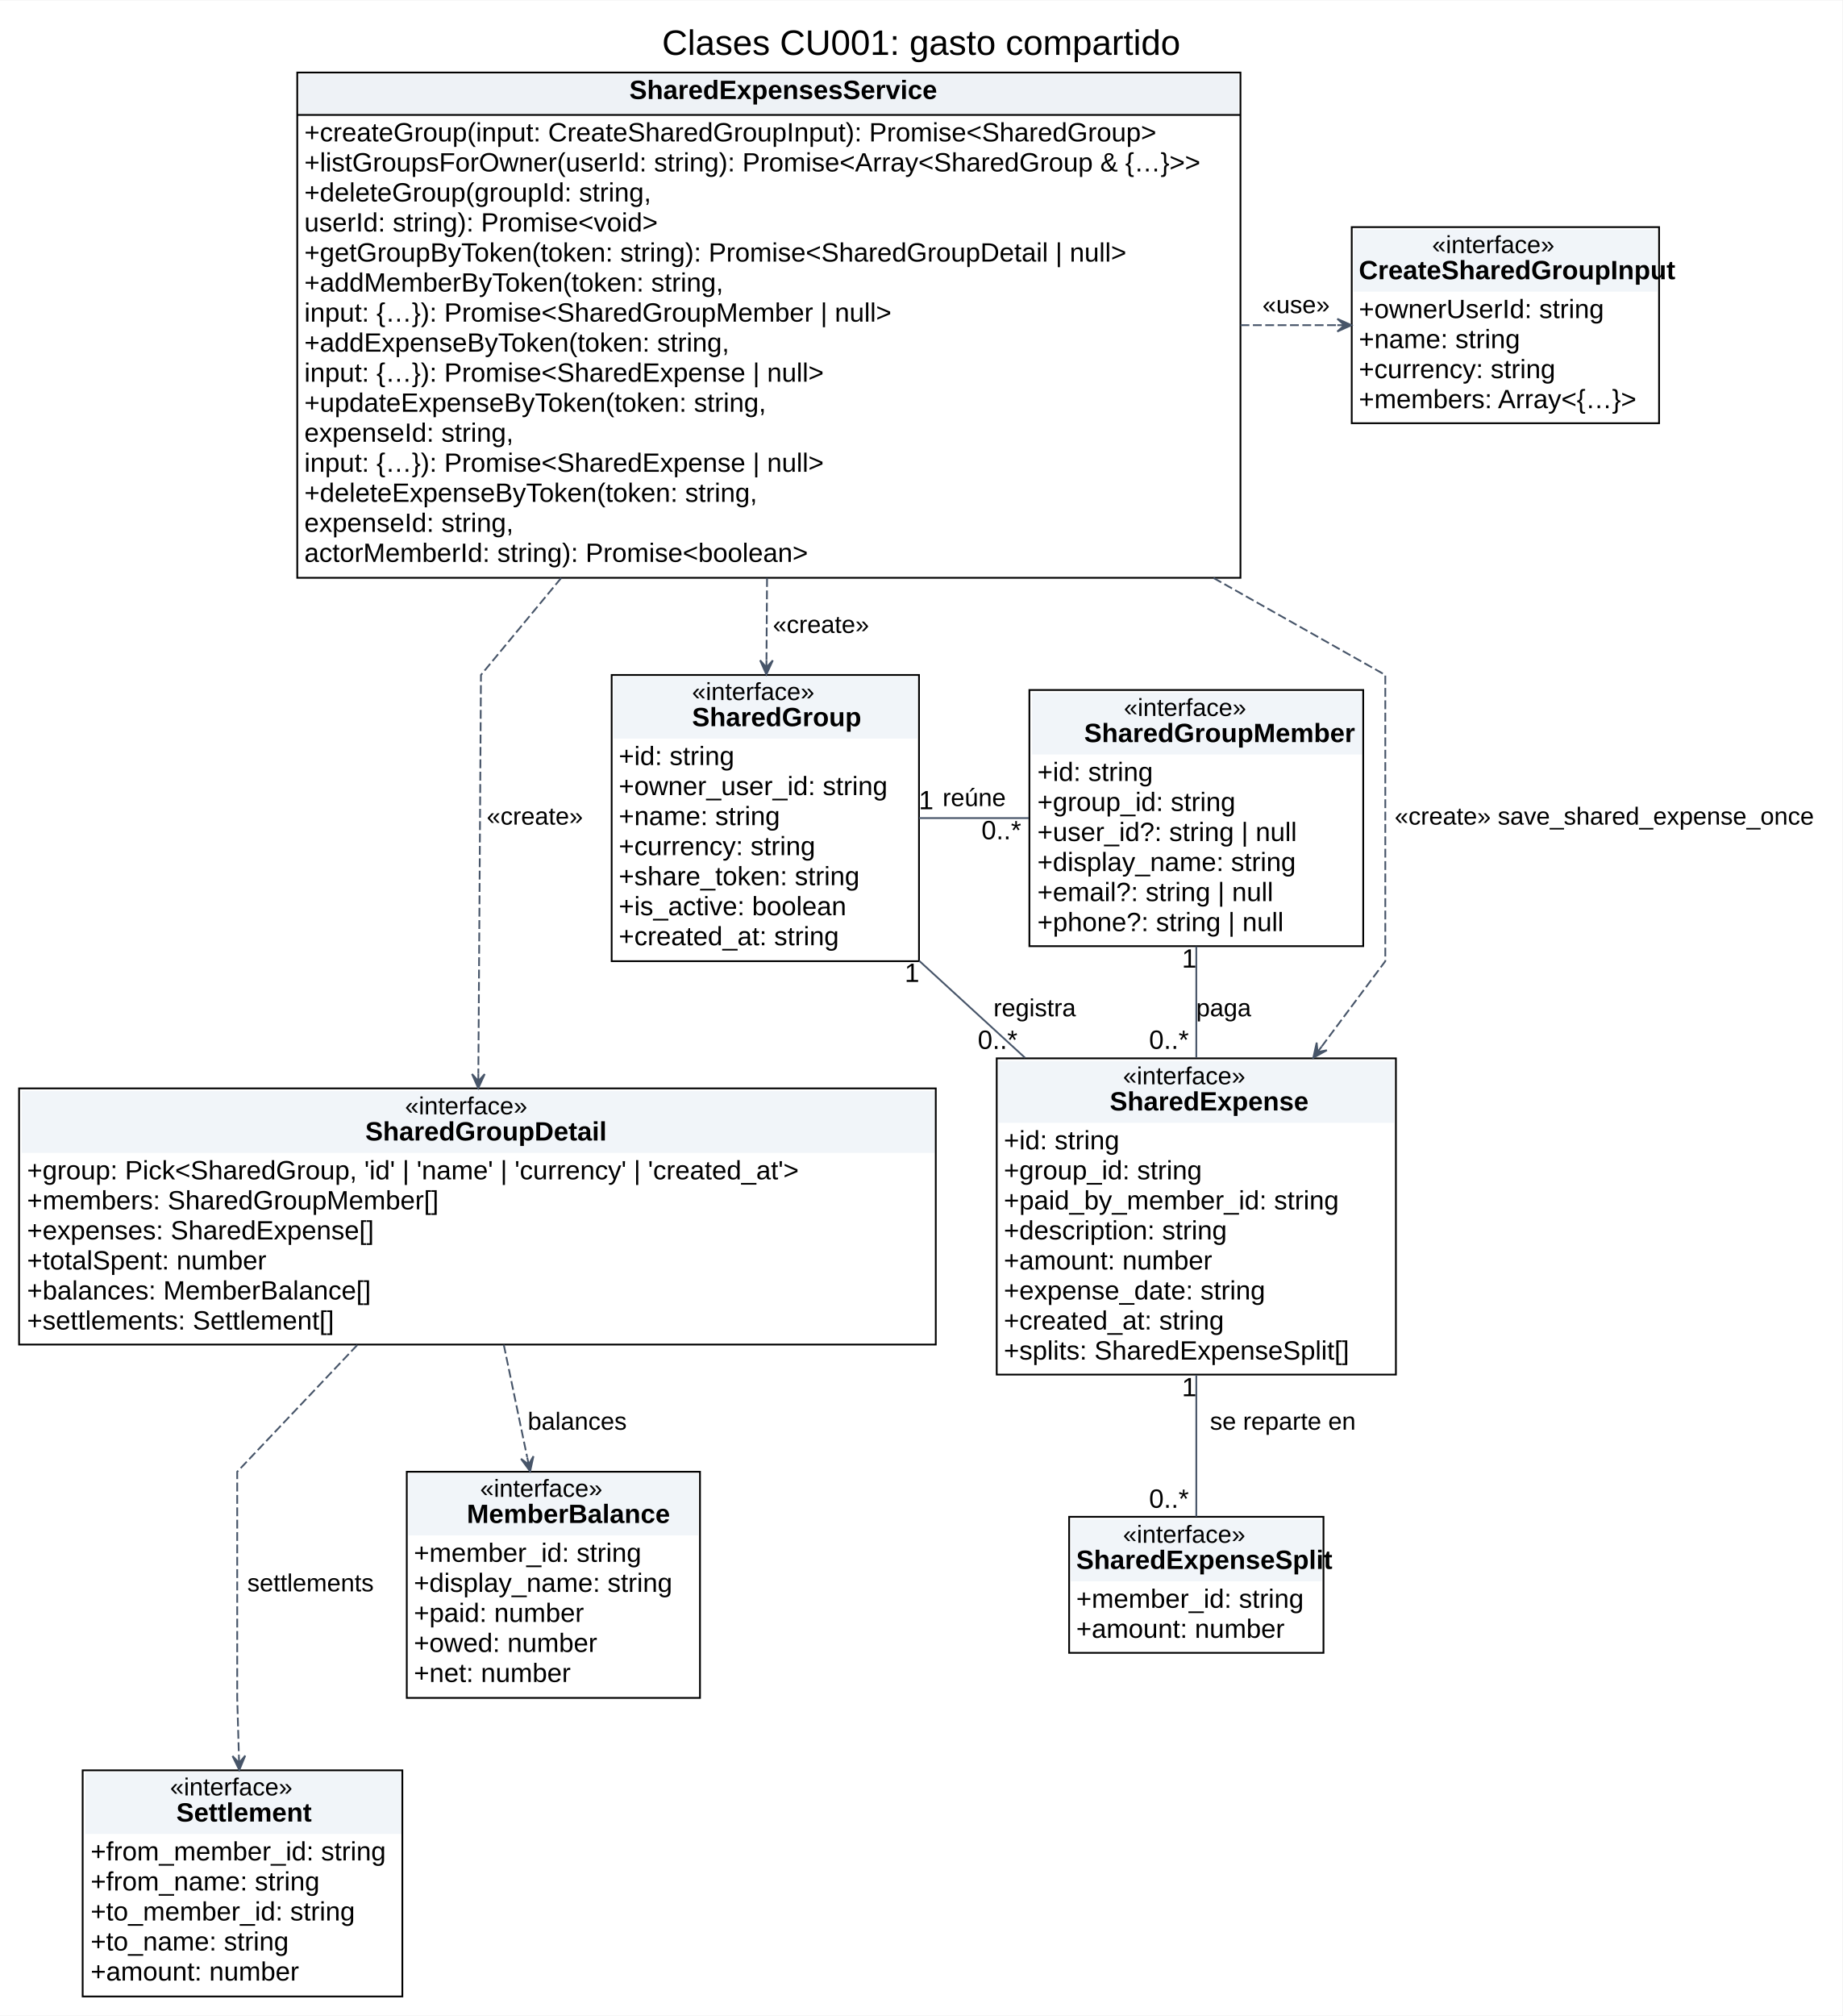
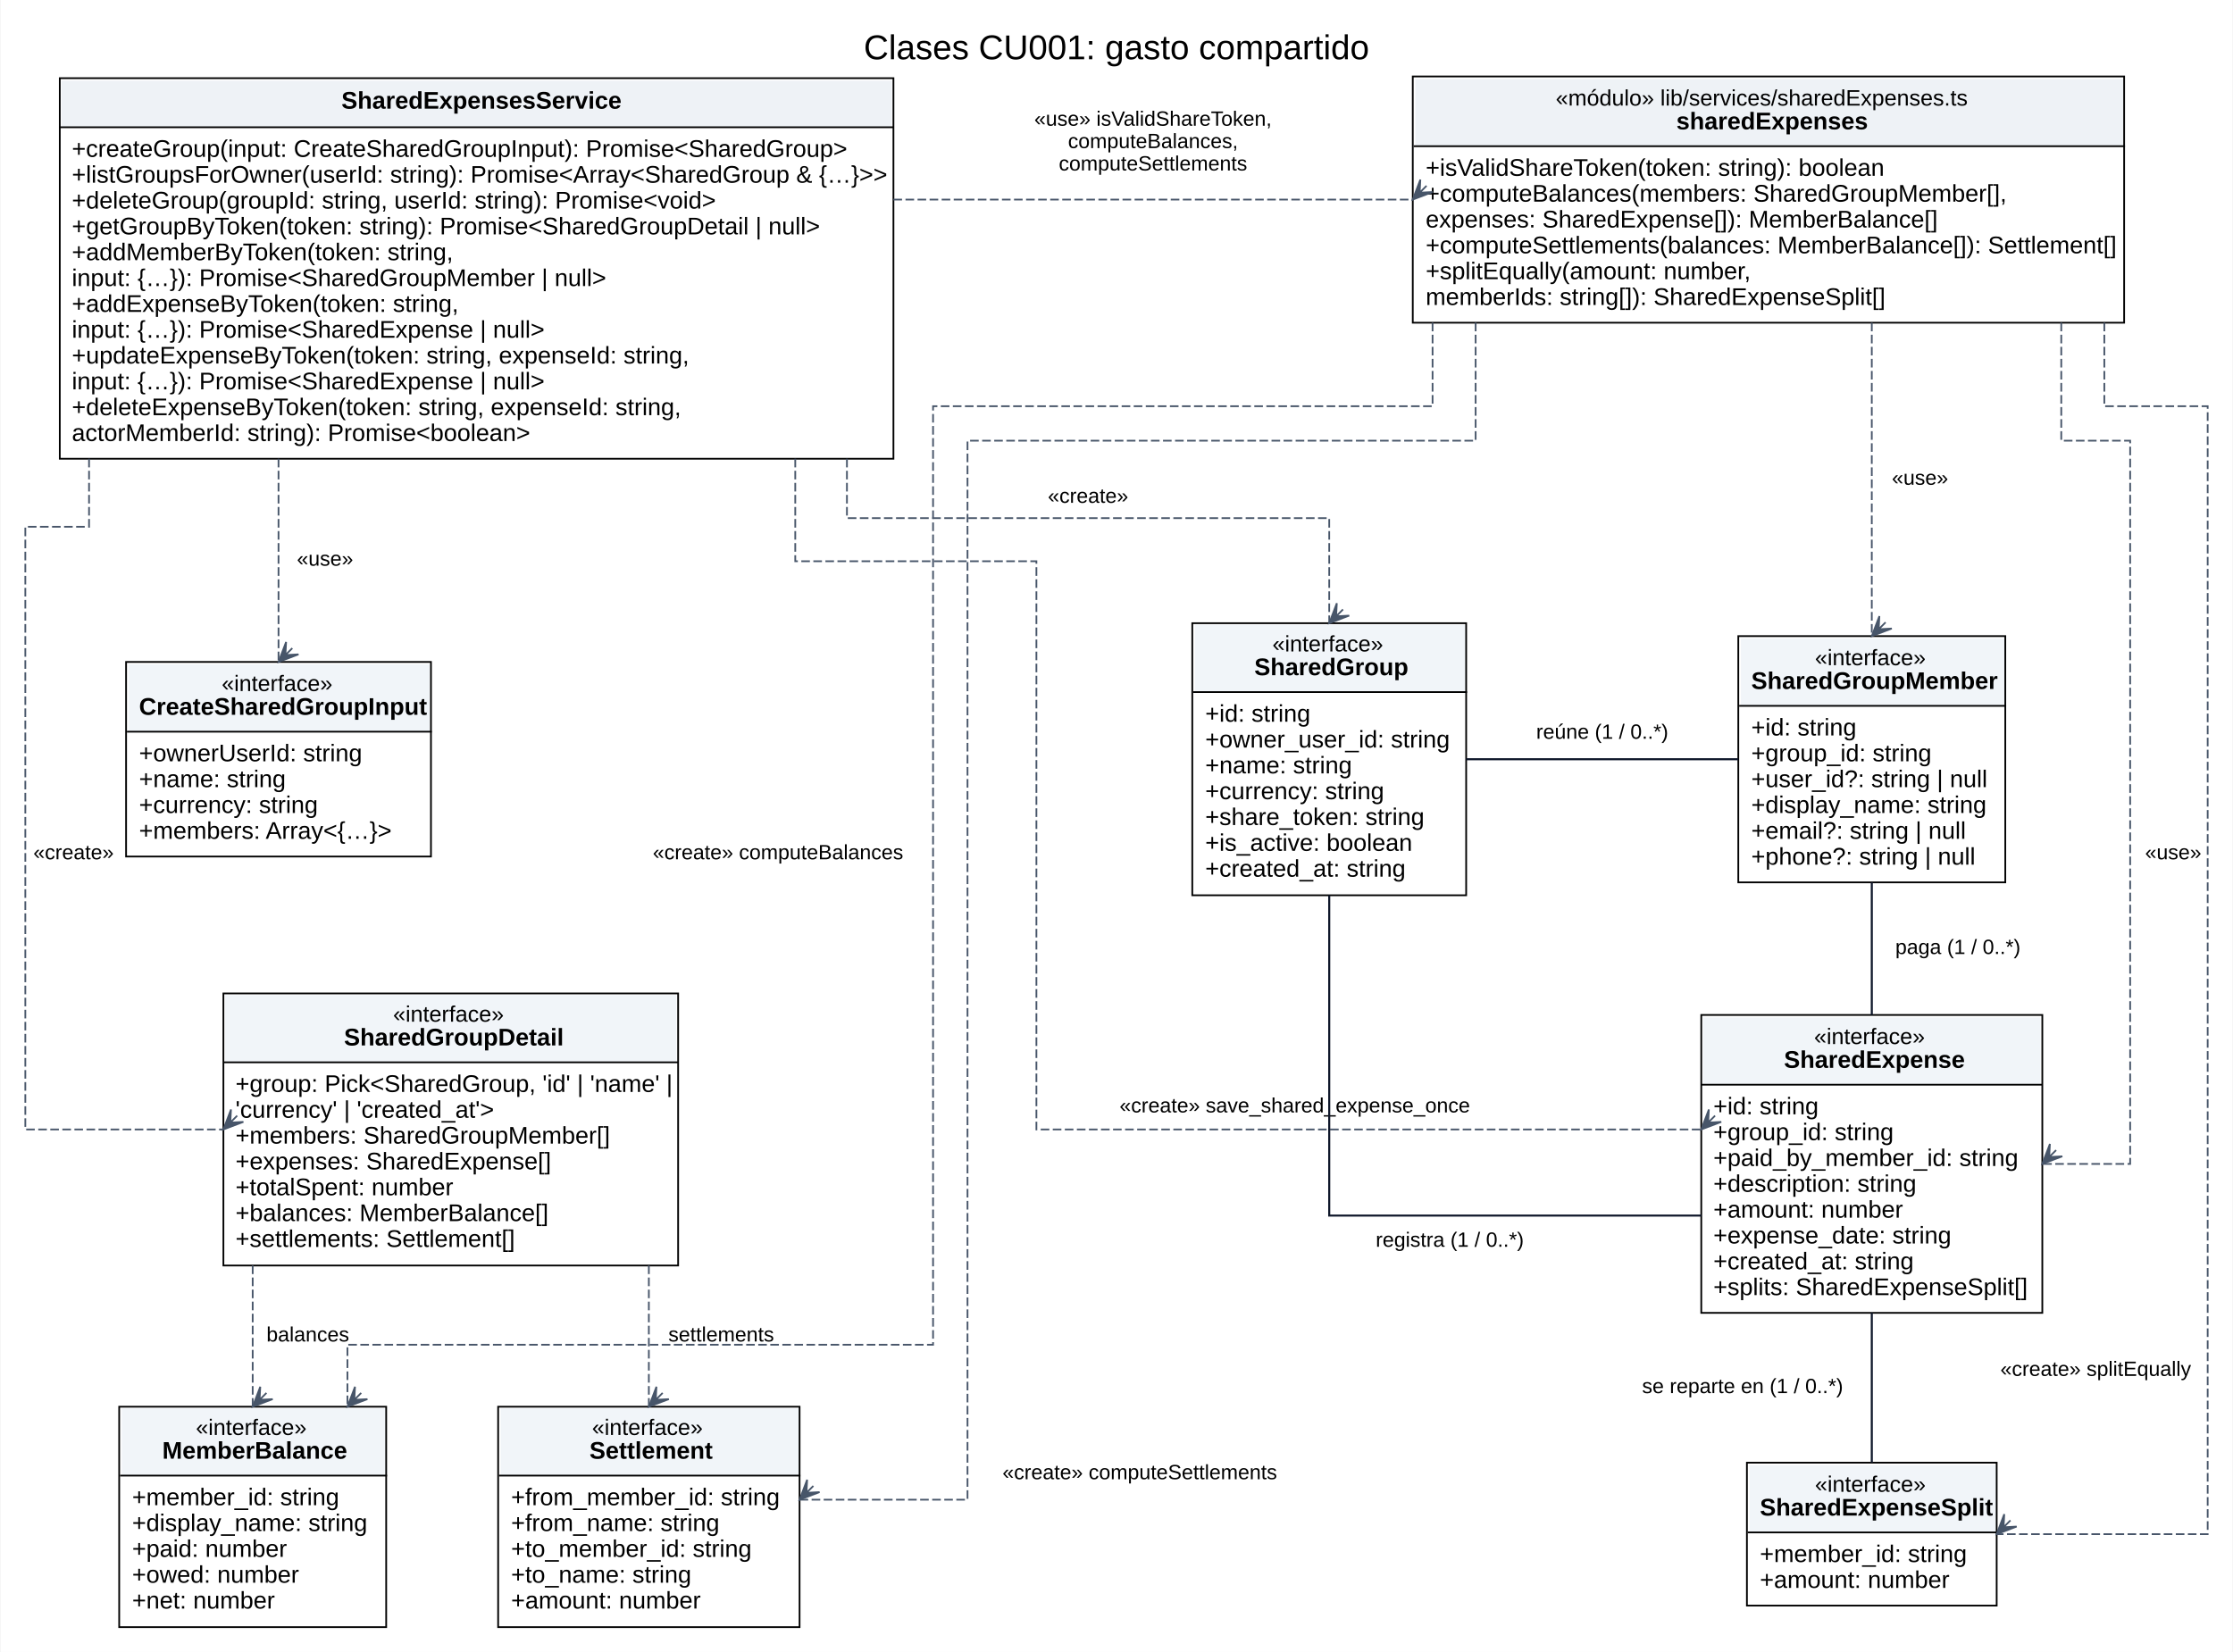
- <svg xmlns="http://www.w3.org/2000/svg" width="1043pt" height="1141pt" viewBox="0.00 0.00 1043.10 1140.60">
-   <g id="graph0" class="graph" transform="scale(1 1) rotate(0) translate(10.8 1129.8)">
-     <polygon fill="white" stroke="transparent" points="-10.8,10.8 -10.8,-1129.8 1032.3,-1129.8 1032.3,10.8 -10.8,10.8" />
-     <text text-anchor="middle" x="510.75" y="-1099" font-family="Arial" font-size="20.00">Clases CU001: gasto compartido</text>
+ <svg xmlns="http://www.w3.org/2000/svg" width="1296pt" height="959pt" viewBox="0.00 0.00 1295.80 959.30">
+   <g id="graph0" class="graph" transform="scale(1 1) rotate(0) translate(14.4 944.9)">
+     <polygon fill="white" stroke="transparent" points="-14.4,14.4 -14.4,-944.9 1281.4,-944.9 1281.4,14.4 -14.4,14.4" />
+     <text text-anchor="middle" x="633.5" y="-910.5" font-family="Arimo" font-size="20.00">Clases CU001: gasto compartido</text>
    <g id="node1" class="node">
-       <polygon fill="#eef2f6" stroke="transparent" points="158.5,-1065 158.5,-1088 690.5,-1088 690.5,-1065 158.5,-1065" />
-       <text text-anchor="start" x="345.5" y="-1074" font-family="Arial" font-weight="bold" font-size="15.00">SharedExpensesService</text>
-       <text text-anchor="start" x="161.5" y="-1050" font-family="Arial" font-size="15.00">+createGroup(input: CreateSharedGroupInput): Promise&lt;SharedGroup&gt;</text>
-       <text text-anchor="start" x="161.5" y="-1033" font-family="Arial" font-size="15.00">+listGroupsForOwner(userId: string): Promise&lt;Array&lt;SharedGroup &amp; {…}&gt;&gt;</text>
-       <text text-anchor="start" x="161.5" y="-1016" font-family="Arial" font-size="15.00">+deleteGroup(groupId: string,</text>
-       <text text-anchor="start" x="161.5" y="-999" font-family="Arial" font-size="15.00">      userId: string): Promise&lt;void&gt;</text>
-       <text text-anchor="start" x="161.5" y="-982" font-family="Arial" font-size="15.00">+getGroupByToken(token: string): Promise&lt;SharedGroupDetail | null&gt;</text>
-       <text text-anchor="start" x="161.5" y="-965" font-family="Arial" font-size="15.00">+addMemberByToken(token: string,</text>
-       <text text-anchor="start" x="161.5" y="-948" font-family="Arial" font-size="15.00">      input: {…}): Promise&lt;SharedGroupMember | null&gt;</text>
-       <text text-anchor="start" x="161.5" y="-931" font-family="Arial" font-size="15.00">+addExpenseByToken(token: string,</text>
-       <text text-anchor="start" x="161.5" y="-914" font-family="Arial" font-size="15.00">      input: {…}): Promise&lt;SharedExpense | null&gt;</text>
-       <text text-anchor="start" x="161.5" y="-897" font-family="Arial" font-size="15.00">+updateExpenseByToken(token: string,</text>
-       <text text-anchor="start" x="161.5" y="-880" font-family="Arial" font-size="15.00">      expenseId: string,</text>
-       <text text-anchor="start" x="161.5" y="-863" font-family="Arial" font-size="15.00">      input: {…}): Promise&lt;SharedExpense | null&gt;</text>
-       <text text-anchor="start" x="161.5" y="-846" font-family="Arial" font-size="15.00">+deleteExpenseByToken(token: string,</text>
-       <text text-anchor="start" x="161.5" y="-829" font-family="Arial" font-size="15.00">      expenseId: string,</text>
-       <text text-anchor="start" x="161.5" y="-812" font-family="Arial" font-size="15.00">      actorMemberId: string): Promise&lt;boolean&gt;</text>
-       <polygon fill="black" stroke="black" points="157.5,-1065 157.5,-1065 691.5,-1065 691.5,-1065 157.5,-1065" />
-       <polygon fill="none" stroke="black" points="157.5,-803 157.5,-1089 691.5,-1089 691.5,-803 157.5,-803" />
+       <polygon fill="#eef2f6" stroke="transparent" points="21,-871 21,-898 503,-898 503,-871 21,-871" />
+       <text text-anchor="start" x="183.5" y="-881.8" font-family="Arimo" font-weight="bold" font-size="14.00">SharedExpensesService</text>
+       <text text-anchor="start" x="27" y="-853.8" font-family="Arimo" font-size="14.00">+createGroup(input: CreateSharedGroupInput): Promise&lt;SharedGroup&gt;  </text>
+       <text text-anchor="start" x="27" y="-838.8" font-family="Arimo" font-size="14.00">+listGroupsForOwner(userId: string): Promise&lt;Array&lt;SharedGroup &amp; {…}&gt;&gt;  </text>
+       <text text-anchor="start" x="27" y="-823.8" font-family="Arimo" font-size="14.00">+deleteGroup(groupId: string, userId: string): Promise&lt;void&gt;  </text>
+       <text text-anchor="start" x="27" y="-808.8" font-family="Arimo" font-size="14.00">+getGroupByToken(token: string): Promise&lt;SharedGroupDetail | null&gt;  </text>
+       <text text-anchor="start" x="27" y="-793.8" font-family="Arimo" font-size="14.00">+addMemberByToken(token: string,</text>
+       <text text-anchor="start" x="27" y="-778.8" font-family="Arimo" font-size="14.00">      input: {…}): Promise&lt;SharedGroupMember | null&gt;  </text>
+       <text text-anchor="start" x="27" y="-763.8" font-family="Arimo" font-size="14.00">+addExpenseByToken(token: string,</text>
+       <text text-anchor="start" x="27" y="-748.8" font-family="Arimo" font-size="14.00">      input: {…}): Promise&lt;SharedExpense | null&gt;  </text>
+       <text text-anchor="start" x="27" y="-733.8" font-family="Arimo" font-size="14.00">+updateExpenseByToken(token: string, expenseId: string,</text>
+       <text text-anchor="start" x="27" y="-718.8" font-family="Arimo" font-size="14.00">      input: {…}): Promise&lt;SharedExpense | null&gt;  </text>
+       <text text-anchor="start" x="27" y="-703.8" font-family="Arimo" font-size="14.00">+deleteExpenseByToken(token: string, expenseId: string,</text>
+       <text text-anchor="start" x="27" y="-688.8" font-family="Arimo" font-size="14.00">      actorMemberId: string): Promise&lt;boolean&gt;  </text>
+       <polygon fill="black" stroke="black" points="20,-871 20,-871 504,-871 504,-871 20,-871" />
+       <polygon fill="none" stroke="black" points="20,-678.5 20,-899.5 504,-899.5 504,-678.5 20,-678.5" />
    </g>
    <g id="node2" class="node">
-       <polygon fill="#f1f5f9" stroke="transparent" points="755.5,-965 755.5,-1000 927.5,-1000 927.5,-965 755.5,-965" />
-       <text text-anchor="start" x="800" y="-986.8" font-family="Arial" font-size="14.00">«interface»</text>
-       <text text-anchor="start" x="758.5" y="-972" font-family="Arial" font-weight="bold" font-size="15.00">CreateSharedGroupInput</text>
-       <text text-anchor="start" x="758.5" y="-950" font-family="Arial" font-size="15.00">+ownerUserId: string</text>
-       <text text-anchor="start" x="758.5" y="-933" font-family="Arial" font-size="15.00">+name: string</text>
-       <text text-anchor="start" x="758.5" y="-916" font-family="Arial" font-size="15.00">+currency: string</text>
-       <text text-anchor="start" x="758.5" y="-899" font-family="Arial" font-size="15.00">+members: Array&lt;{…}&gt;</text>
-       <polygon fill="none" stroke="black" points="754.5,-890.5 754.5,-1001.5 928.5,-1001.5 928.5,-890.5 754.5,-890.5" />
+       <polygon fill="#eef2f6" stroke="transparent" points="807,-860 807,-899 1218,-899 1218,-860 807,-860" />
+       <text text-anchor="start" x="888.5" y="-883.6" font-family="Arimo" font-size="13.00">«módulo» lib/services/sharedExpenses.ts</text>
+       <text text-anchor="start" x="958.5" y="-869.8" font-family="Arimo" font-weight="bold" font-size="14.00">sharedExpenses</text>
+       <text text-anchor="start" x="813" y="-842.8" font-family="Arimo" font-size="14.00">+isValidShareToken(token: string): boolean  </text>
+       <text text-anchor="start" x="813" y="-827.8" font-family="Arimo" font-size="14.00">+computeBalances(members: SharedGroupMember[],</text>
+       <text text-anchor="start" x="813" y="-812.8" font-family="Arimo" font-size="14.00">      expenses: SharedExpense[]): MemberBalance[]  </text>
+       <text text-anchor="start" x="813" y="-797.8" font-family="Arimo" font-size="14.00">+computeSettlements(balances: MemberBalance[]): Settlement[]  </text>
+       <text text-anchor="start" x="813" y="-782.8" font-family="Arimo" font-size="14.00">+splitEqually(amount: number,</text>
+       <text text-anchor="start" x="813" y="-767.8" font-family="Arimo" font-size="14.00">      memberIds: string[]): SharedExpenseSplit[]  </text>
+       <polygon fill="black" stroke="black" points="806,-860 806,-860 1219,-860 1219,-860 806,-860" />
+       <polygon fill="none" stroke="black" points="805.5,-757.5 805.5,-900.5 1218.5,-900.5 1218.5,-757.5 805.5,-757.5" />
    </g>
    <g id="edge1" class="edge">
-       <path fill="none" stroke="#475569" stroke-dasharray="5,2" d="M691.54,-946C710.69,-946 729.11,-946 746.1,-946" />
-       <polygon fill="#475569" stroke="#475569" points="754.33,-946 746.33,-949.6 750.33,-946 746.33,-946 746.33,-946 746.33,-946 750.33,-946 746.33,-942.4 754.33,-946 754.33,-946" />
-       <text text-anchor="middle" x="723" y="-952.8" font-family="Arial" font-size="14.00">«use»</text>
+       <path fill="none" stroke="#475569" stroke-dasharray="5,2" d="M504,-829C504,-829 805.5,-829 805.5,-829" />
+       <polygon fill="#475569" stroke="#475569" points="805.5,-829 817.1,-833.4 809.5,-833 813.5,-837 813.5,-837 813.5,-837 809.5,-833 809.9,-840.6 805.5,-829 805.5,-829" />
+       <text text-anchor="middle" x="654.7" y="-871.9" font-family="Arimo" font-size="12.00">«use» isValidShareToken,</text>
+       <text text-anchor="middle" x="654.7" y="-858.9" font-family="Arimo" font-size="12.00">computeBalances,</text>
+       <text text-anchor="middle" x="654.7" y="-845.9" font-family="Arimo" font-size="12.00">computeSettlements</text>
    </g>
    <g id="node3" class="node">
-       <polygon fill="#f1f5f9" stroke="transparent" points="336.5,-712 336.5,-747 508.5,-747 508.5,-712 336.5,-712" />
-       <text text-anchor="start" x="381" y="-733.8" font-family="Arial" font-size="14.00">«interface»</text>
-       <text text-anchor="start" x="381" y="-719" font-family="Arial" font-weight="bold" font-size="15.00">SharedGroup</text>
-       <text text-anchor="start" x="339.5" y="-697" font-family="Arial" font-size="15.00">+id: string</text>
-       <text text-anchor="start" x="339.5" y="-680" font-family="Arial" font-size="15.00">+owner_user_id: string</text>
-       <text text-anchor="start" x="339.5" y="-663" font-family="Arial" font-size="15.00">+name: string</text>
-       <text text-anchor="start" x="339.5" y="-646" font-family="Arial" font-size="15.00">+currency: string</text>
-       <text text-anchor="start" x="339.5" y="-629" font-family="Arial" font-size="15.00">+share_token: string</text>
-       <text text-anchor="start" x="339.5" y="-612" font-family="Arial" font-size="15.00">+is_active: boolean</text>
-       <text text-anchor="start" x="339.5" y="-595" font-family="Arial" font-size="15.00">+created_at: string</text>
-       <polygon fill="none" stroke="black" points="335.5,-586 335.5,-748 509.5,-748 509.5,-586 335.5,-586" />
+       <polygon fill="#f1f5f9" stroke="transparent" points="60,-520 60,-559 235,-559 235,-520 60,-520" />
+       <text text-anchor="start" x="114" y="-543.6" font-family="Arimo" font-size="13.00">«interface»</text>
+       <text text-anchor="start" x="66" y="-529.8" font-family="Arimo" font-weight="bold" font-size="14.00">CreateSharedGroupInput</text>
+       <text text-anchor="start" x="66" y="-502.8" font-family="Arimo" font-size="14.00">+ownerUserId: string  </text>
+       <text text-anchor="start" x="66" y="-487.8" font-family="Arimo" font-size="14.00">+name: string  </text>
+       <text text-anchor="start" x="66" y="-472.8" font-family="Arimo" font-size="14.00">+currency: string  </text>
+       <text text-anchor="start" x="66" y="-457.8" font-family="Arimo" font-size="14.00">+members: Array&lt;{…}&gt;  </text>
+       <polygon fill="black" stroke="black" points="59,-520 59,-520 236,-520 236,-520 59,-520" />
+       <polygon fill="none" stroke="black" points="58.5,-447.5 58.5,-560.5 235.5,-560.5 235.5,-447.5 58.5,-447.5" />
    </g>
    <g id="edge2" class="edge">
-       <path fill="none" stroke="#475569" stroke-dasharray="5,2" d="M423.47,-802.85C423.36,-787.05 423.25,-771.31 423.14,-756.45" />
-       <polygon fill="#475569" stroke="#475569" points="423.08,-748.3 426.74,-756.27 423.11,-752.3 423.14,-756.3 423.14,-756.3 423.14,-756.3 423.11,-752.3 419.54,-756.32 423.08,-748.3 423.08,-748.3" />
-       <text text-anchor="middle" x="454" y="-771.8" font-family="Arial" font-size="14.00">«create»</text>
+       <path fill="none" stroke="#475569" stroke-dasharray="5,2" d="M147,-678.5C147,-678.5 147,-560.5 147,-560.5" />
+       <polygon fill="#475569" stroke="#475569" points="147,-560.5 158.6,-564.9 151,-564.5 155,-568.5 155,-568.5 155,-568.5 151,-564.5 151.4,-572.1 147,-560.5 147,-560.5" />
+       <text text-anchor="middle" x="174" y="-616.4" font-family="Arimo" font-size="12.00">«use»</text>
+     </g>
+     <g id="node4" class="node">
+       <polygon fill="#f1f5f9" stroke="transparent" points="116,-328 116,-367 378,-367 378,-328 116,-328" />
+       <text text-anchor="start" x="213.5" y="-351.6" font-family="Arimo" font-size="13.00">«interface»</text>
+       <text text-anchor="start" x="185" y="-337.8" font-family="Arimo" font-weight="bold" font-size="14.00">SharedGroupDetail</text>
+       <text text-anchor="start" x="122" y="-310.8" font-family="Arimo" font-size="14.00">+group: Pick&lt;SharedGroup, 'id' | 'name' |</text>
+       <text text-anchor="start" x="122" y="-295.8" font-family="Arimo" font-size="14.00">      'currency' | 'created_at'&gt;  </text>
+       <text text-anchor="start" x="122" y="-280.8" font-family="Arimo" font-size="14.00">+members: SharedGroupMember[]  </text>
+       <text text-anchor="start" x="122" y="-265.8" font-family="Arimo" font-size="14.00">+expenses: SharedExpense[]  </text>
+       <text text-anchor="start" x="122" y="-250.8" font-family="Arimo" font-size="14.00">+totalSpent: number  </text>
+       <text text-anchor="start" x="122" y="-235.8" font-family="Arimo" font-size="14.00">+balances: MemberBalance[]  </text>
+       <text text-anchor="start" x="122" y="-220.8" font-family="Arimo" font-size="14.00">+settlements: Settlement[]  </text>
+       <polygon fill="black" stroke="black" points="115,-328 115,-328 379,-328 379,-328 115,-328" />
+       <polygon fill="none" stroke="black" points="115,-210 115,-368 379,-368 379,-210 115,-210" />
+     </g>
+     <g id="edge3" class="edge">
+       <path fill="none" stroke="#475569" stroke-dasharray="5,2" d="M37,-678.5C37,-678.5 37,-639 37,-639 37,-639 0,-639 0,-639 0,-639 0,-289 0,-289 0,-289 115,-289 115,-289" />
+       <polygon fill="#475569" stroke="#475569" points="115,-289 126.6,-293.4 119,-293 123,-297 123,-297 123,-297 119,-293 119.4,-300.6 115,-289 115,-289" />
+       <text text-anchor="middle" x="28" y="-445.9" font-family="Arimo" font-size="12.00">«create»</text>
+     </g>
+     <g id="node7" class="node">
+       <polygon fill="#f1f5f9" stroke="transparent" points="679,-543 679,-582 836,-582 836,-543 679,-543" />
+       <text text-anchor="start" x="724" y="-566.6" font-family="Arimo" font-size="13.00">«interface»</text>
+       <text text-anchor="start" x="713.5" y="-552.8" font-family="Arimo" font-weight="bold" font-size="14.00">SharedGroup</text>
+       <text text-anchor="start" x="685" y="-525.8" font-family="Arimo" font-size="14.00">+id: string  </text>
+       <text text-anchor="start" x="685" y="-510.8" font-family="Arimo" font-size="14.00">+owner_user_id: string  </text>
+       <text text-anchor="start" x="685" y="-495.8" font-family="Arimo" font-size="14.00">+name: string  </text>
+       <text text-anchor="start" x="685" y="-480.8" font-family="Arimo" font-size="14.00">+currency: string  </text>
+       <text text-anchor="start" x="685" y="-465.8" font-family="Arimo" font-size="14.00">+share_token: string  </text>
+       <text text-anchor="start" x="685" y="-450.8" font-family="Arimo" font-size="14.00">+is_active: boolean  </text>
+       <text text-anchor="start" x="685" y="-435.8" font-family="Arimo" font-size="14.00">+created_at: string  </text>
+       <polygon fill="black" stroke="black" points="678,-543 678,-543 837,-543 837,-543 678,-543" />
+       <polygon fill="none" stroke="black" points="677.5,-425 677.5,-583 836.5,-583 836.5,-425 677.5,-425" />
+     </g>
+     <g id="edge4" class="edge">
+       <path fill="none" stroke="#475569" stroke-dasharray="5,2" d="M477,-678.5C477,-678.5 477,-644 477,-644 477,-644 757,-644 757,-644 757,-644 757,-583 757,-583" />
+       <polygon fill="#475569" stroke="#475569" points="757,-583 768.6,-587.4 761,-587 765,-591 765,-591 765,-591 761,-587 761.4,-594.6 757,-583 757,-583" />
+       <text text-anchor="middle" x="617" y="-652.9" font-family="Arimo" font-size="12.00">«create»</text>
+     </g>
+     <g id="node9" class="node">
+       <polygon fill="#f1f5f9" stroke="transparent" points="974,-315 974,-354 1170,-354 1170,-315 974,-315" />
+       <text text-anchor="start" x="1038.5" y="-338.6" font-family="Arimo" font-size="13.00">«interface»</text>
+       <text text-anchor="start" x="1021" y="-324.8" font-family="Arimo" font-weight="bold" font-size="14.00">SharedExpense</text>
+       <text text-anchor="start" x="980" y="-297.8" font-family="Arimo" font-size="14.00">+id: string  </text>
+       <text text-anchor="start" x="980" y="-282.8" font-family="Arimo" font-size="14.00">+group_id: string  </text>
+       <text text-anchor="start" x="980" y="-267.8" font-family="Arimo" font-size="14.00">+paid_by_member_id: string  </text>
+       <text text-anchor="start" x="980" y="-252.8" font-family="Arimo" font-size="14.00">+description: string  </text>
+       <text text-anchor="start" x="980" y="-237.8" font-family="Arimo" font-size="14.00">+amount: number  </text>
+       <text text-anchor="start" x="980" y="-222.8" font-family="Arimo" font-size="14.00">+expense_date: string  </text>
+       <text text-anchor="start" x="980" y="-207.8" font-family="Arimo" font-size="14.00">+created_at: string  </text>
+       <text text-anchor="start" x="980" y="-192.8" font-family="Arimo" font-size="14.00">+splits: SharedExpenseSplit[]  </text>
+       <polygon fill="black" stroke="black" points="973,-315 973,-315 1171,-315 1171,-315 973,-315" />
+       <polygon fill="none" stroke="black" points="973,-182.5 973,-355.5 1171,-355.5 1171,-182.5 973,-182.5" />
+     </g>
+     <g id="edge5" class="edge">
+       <path fill="none" stroke="#475569" stroke-dasharray="5,2" d="M447,-678.5C447,-678.5 447,-619 447,-619 447,-619 587,-619 587,-619 587,-619 587,-289 587,-289 587,-289 973,-289 973,-289" />
+       <polygon fill="#475569" stroke="#475569" points="973,-289 984.6,-293.4 977,-293 981,-297 981,-297 981,-297 977,-293 977.4,-300.6 973,-289 973,-289" />
+       <text text-anchor="middle" x="737" y="-298.9" font-family="Arimo" font-size="12.00">«create» save_shared_expense_once</text>
    </g>
    <g id="node5" class="node">
-       <polygon fill="#f1f5f9" stroke="transparent" points="554.5,-494.5 554.5,-529.5 778.5,-529.5 778.5,-494.5 554.5,-494.5" />
-       <text text-anchor="start" x="625" y="-516.3" font-family="Arial" font-size="14.00">«interface»</text>
-       <text text-anchor="start" x="617.5" y="-501.5" font-family="Arial" font-weight="bold" font-size="15.00">SharedExpense</text>
-       <text text-anchor="start" x="557.5" y="-479.5" font-family="Arial" font-size="15.00">+id: string</text>
-       <text text-anchor="start" x="557.5" y="-462.5" font-family="Arial" font-size="15.00">+group_id: string</text>
-       <text text-anchor="start" x="557.5" y="-445.5" font-family="Arial" font-size="15.00">+paid_by_member_id: string</text>
-       <text text-anchor="start" x="557.5" y="-428.5" font-family="Arial" font-size="15.00">+description: string</text>
-       <text text-anchor="start" x="557.5" y="-411.5" font-family="Arial" font-size="15.00">+amount: number</text>
-       <text text-anchor="start" x="557.5" y="-394.5" font-family="Arial" font-size="15.00">+expense_date: string</text>
-       <text text-anchor="start" x="557.5" y="-377.5" font-family="Arial" font-size="15.00">+created_at: string</text>
-       <text text-anchor="start" x="557.5" y="-360.5" font-family="Arial" font-size="15.00">+splits: SharedExpenseSplit[]</text>
-       <polygon fill="none" stroke="black" points="553.5,-352 553.5,-531 779.5,-531 779.5,-352 553.5,-352" />
-     </g>
-     <g id="edge4" class="edge">
-       <path fill="none" stroke="#475569" stroke-dasharray="5,2" d="M676.28,-802.88C731.32,-771.81 773.5,-748 773.5,-748 773.5,-748 773.5,-586 773.5,-586 773.5,-586 757.33,-564.31 737.56,-537.8" />
-       <polygon fill="#475569" stroke="#475569" points="732.74,-531.34 740.41,-535.6 735.13,-534.55 737.52,-537.75 737.52,-537.75 737.52,-537.75 735.13,-534.55 734.64,-539.9 732.74,-531.34 732.74,-531.34" />
-       <text text-anchor="middle" x="897.5" y="-663.3" font-family="Arial" font-size="14.00">«create» save_shared_expense_once</text>
-     </g>
-     <g id="node7" class="node">
-       <polygon fill="#f1f5f9" stroke="transparent" points="1.5,-477.5 1.5,-512.5 518.5,-512.5 518.5,-477.5 1.5,-477.5" />
-       <text text-anchor="start" x="218.5" y="-499.3" font-family="Arial" font-size="14.00">«interface»</text>
-       <text text-anchor="start" x="196" y="-484.5" font-family="Arial" font-weight="bold" font-size="15.00">SharedGroupDetail</text>
-       <text text-anchor="start" x="4.5" y="-462.5" font-family="Arial" font-size="15.00">+group: Pick&lt;SharedGroup, 'id' | 'name' | 'currency' | 'created_at'&gt;</text>
-       <text text-anchor="start" x="4.5" y="-445.5" font-family="Arial" font-size="15.00">+members: SharedGroupMember[]</text>
-       <text text-anchor="start" x="4.5" y="-428.5" font-family="Arial" font-size="15.00">+expenses: SharedExpense[]</text>
-       <text text-anchor="start" x="4.5" y="-411.5" font-family="Arial" font-size="15.00">+totalSpent: number</text>
-       <text text-anchor="start" x="4.5" y="-394.5" font-family="Arial" font-size="15.00">+balances: MemberBalance[]</text>
-       <text text-anchor="start" x="4.5" y="-377.5" font-family="Arial" font-size="15.00">+settlements: Settlement[]</text>
-       <polygon fill="none" stroke="black" points="0,-369 0,-514 519,-514 519,-369 0,-369" />
-     </g>
-     <g id="edge3" class="edge">
-       <path fill="none" stroke="#475569" stroke-dasharray="5,2" d="M306.9,-802.88C281.2,-771.81 261.5,-748 261.5,-748 261.5,-748 260.61,-612.71 260.02,-522.19" />
-       <polygon fill="#475569" stroke="#475569" points="259.97,-514.13 263.62,-522.1 260,-518.13 260.02,-522.13 260.02,-522.13 260.02,-522.13 260,-518.13 256.42,-522.15 259.97,-514.13 259.97,-514.13" />
-       <text text-anchor="middle" x="292" y="-663.3" font-family="Arial" font-size="14.00">«create»</text>
-     </g>
-     <g id="node4" class="node">
-       <polygon fill="#f1f5f9" stroke="transparent" points="573.5,-703 573.5,-738 760.5,-738 760.5,-703 573.5,-703" />
-       <text text-anchor="start" x="625.5" y="-724.8" font-family="Arial" font-size="14.00">«interface»</text>
-       <text text-anchor="start" x="603" y="-710" font-family="Arial" font-weight="bold" font-size="15.00">SharedGroupMember</text>
-       <text text-anchor="start" x="576.5" y="-688" font-family="Arial" font-size="15.00">+id: string</text>
-       <text text-anchor="start" x="576.5" y="-671" font-family="Arial" font-size="15.00">+group_id: string</text>
-       <text text-anchor="start" x="576.5" y="-654" font-family="Arial" font-size="15.00">+user_id?: string | null</text>
-       <text text-anchor="start" x="576.5" y="-637" font-family="Arial" font-size="15.00">+display_name: string</text>
-       <text text-anchor="start" x="576.5" y="-620" font-family="Arial" font-size="15.00">+email?: string | null</text>
-       <text text-anchor="start" x="576.5" y="-603" font-family="Arial" font-size="15.00">+phone?: string | null</text>
-       <polygon fill="none" stroke="black" points="572,-594.5 572,-739.5 761,-739.5 761,-594.5 572,-594.5" />
-     </g>
-     <g id="edge5" class="edge">
-       <path fill="none" stroke="#475569" d="M509.56,-667C529.67,-667 551.18,-667 571.61,-667" />
-       <text text-anchor="middle" x="540.75" y="-673.8" font-family="Arial" font-size="14.00">reúne</text>
-       <text text-anchor="middle" x="556.11" y="-655" font-family="Arial" font-size="15.00">0..*</text>
-       <text text-anchor="middle" x="513.56" y="-672" font-family="Arial" font-size="15.00">1</text>
+       <polygon fill="#f1f5f9" stroke="transparent" points="56,-88 56,-127 209,-127 209,-88 56,-88" />
+       <text text-anchor="start" x="99" y="-111.6" font-family="Arimo" font-size="13.00">«interface»</text>
+       <text text-anchor="start" x="79.5" y="-97.8" font-family="Arimo" font-weight="bold" font-size="14.00">MemberBalance</text>
+       <text text-anchor="start" x="62" y="-70.8" font-family="Arimo" font-size="14.00">+member_id: string  </text>
+       <text text-anchor="start" x="62" y="-55.8" font-family="Arimo" font-size="14.00">+display_name: string  </text>
+       <text text-anchor="start" x="62" y="-40.8" font-family="Arimo" font-size="14.00">+paid: number  </text>
+       <text text-anchor="start" x="62" y="-25.8" font-family="Arimo" font-size="14.00">+owed: number  </text>
+       <text text-anchor="start" x="62" y="-10.8" font-family="Arimo" font-size="14.00">+net: number  </text>
+       <polygon fill="black" stroke="black" points="55,-88 55,-88 210,-88 210,-88 55,-88" />
+       <polygon fill="none" stroke="black" points="54.5,0 54.5,-128 209.5,-128 209.5,0 54.5,0" />
+     </g>
+     <g id="edge8" class="edge">
+       <path fill="none" stroke="#475569" stroke-dasharray="5,2" d="M817,-757.5C817,-757.5 817,-709 817,-709 817,-709 527,-709 527,-709 527,-709 527,-164 527,-164 527,-164 187,-164 187,-164 187,-164 187,-128 187,-128" />
+       <polygon fill="#475569" stroke="#475569" points="187,-128 198.6,-132.4 191,-132 195,-136 195,-136 195,-136 191,-132 191.4,-139.6 187,-128 187,-128" />
+       <text text-anchor="middle" x="437" y="-445.9" font-family="Arimo" font-size="12.00">«create» computeBalances</text>
+     </g>
+     <g id="node6" class="node">
+       <polygon fill="#f1f5f9" stroke="transparent" points="276,-88 276,-127 449,-127 449,-88 276,-88" />
+       <text text-anchor="start" x="329" y="-111.6" font-family="Arimo" font-size="13.00">«interface»</text>
+       <text text-anchor="start" x="327.5" y="-97.8" font-family="Arimo" font-weight="bold" font-size="14.00">Settlement</text>
+       <text text-anchor="start" x="282" y="-70.8" font-family="Arimo" font-size="14.00">+from_member_id: string  </text>
+       <text text-anchor="start" x="282" y="-55.8" font-family="Arimo" font-size="14.00">+from_name: string  </text>
+       <text text-anchor="start" x="282" y="-40.8" font-family="Arimo" font-size="14.00">+to_member_id: string  </text>
+       <text text-anchor="start" x="282" y="-25.8" font-family="Arimo" font-size="14.00">+to_name: string  </text>
+       <text text-anchor="start" x="282" y="-10.8" font-family="Arimo" font-size="14.00">+amount: number  </text>
+       <polygon fill="black" stroke="black" points="275,-88 275,-88 450,-88 450,-88 275,-88" />
+       <polygon fill="none" stroke="black" points="274.5,0 274.5,-128 449.5,-128 449.5,0 274.5,0" />
+     </g>
+     <g id="edge9" class="edge">
+       <path fill="none" stroke="#475569" stroke-dasharray="5,2" d="M842,-757.5C842,-757.5 842,-689 842,-689 842,-689 547,-689 547,-689 547,-689 547,-74 547,-74 547,-74 449.5,-74 449.5,-74" />
+       <polygon fill="#475569" stroke="#475569" points="449.5,-74 461.1,-78.4 453.5,-78 457.5,-82 457.5,-82 457.5,-82 453.5,-78 453.9,-85.6 449.5,-74 449.5,-74" />
+       <text text-anchor="middle" x="647" y="-85.9" font-family="Arimo" font-size="12.00">«create» computeSettlements</text>
+     </g>
+     <g id="node8" class="node">
+       <polygon fill="#f1f5f9" stroke="transparent" points="996,-535 996,-574 1149,-574 1149,-535 996,-535" />
+       <text text-anchor="start" x="1039" y="-558.6" font-family="Arimo" font-size="13.00">«interface»</text>
+       <text text-anchor="start" x="1002" y="-544.8" font-family="Arimo" font-weight="bold" font-size="14.00">SharedGroupMember</text>
+       <text text-anchor="start" x="1002" y="-517.8" font-family="Arimo" font-size="14.00">+id: string  </text>
+       <text text-anchor="start" x="1002" y="-502.8" font-family="Arimo" font-size="14.00">+group_id: string  </text>
+       <text text-anchor="start" x="1002" y="-487.8" font-family="Arimo" font-size="14.00">+user_id?: string | null  </text>
+       <text text-anchor="start" x="1002" y="-472.8" font-family="Arimo" font-size="14.00">+display_name: string  </text>
+       <text text-anchor="start" x="1002" y="-457.8" font-family="Arimo" font-size="14.00">+email?: string | null  </text>
+       <text text-anchor="start" x="1002" y="-442.8" font-family="Arimo" font-size="14.00">+phone?: string | null  </text>
+       <polygon fill="black" stroke="black" points="995,-535 995,-535 1150,-535 1150,-535 995,-535" />
+       <polygon fill="none" stroke="black" points="994.5,-432.5 994.5,-575.5 1149.5,-575.5 1149.5,-432.5 994.5,-432.5" />
+     </g>
+     <g id="edge10" class="edge">
+       <path fill="none" stroke="#475569" stroke-dasharray="5,2" d="M1072,-757.5C1072,-757.5 1072,-575.5 1072,-575.5" />
+       <polygon fill="#475569" stroke="#475569" points="1072,-575.5 1083.6,-579.9 1076,-579.5 1080,-583.5 1080,-583.5 1080,-583.5 1076,-579.5 1076.4,-587.1 1072,-575.5 1072,-575.5" />
+       <text text-anchor="middle" x="1100" y="-663.4" font-family="Arimo" font-size="12.00">«use»</text>
+     </g>
+     <g id="edge11" class="edge">
+       <path fill="none" stroke="#475569" stroke-dasharray="5,2" d="M1182,-757.5C1182,-757.5 1182,-689 1182,-689 1182,-689 1222,-689 1222,-689 1222,-689 1222,-269 1222,-269 1222,-269 1171,-269 1171,-269" />
+       <polygon fill="#475569" stroke="#475569" points="1171,-269 1182.6,-273.4 1175,-273 1179,-277 1179,-277 1179,-277 1175,-273 1175.4,-280.6 1171,-269 1171,-269" />
+       <text text-anchor="middle" x="1247" y="-445.9" font-family="Arimo" font-size="12.00">«use»</text>
+     </g>
+     <g id="node10" class="node">
+       <polygon fill="#f1f5f9" stroke="transparent" points="1001,-55 1001,-94 1144,-94 1144,-55 1001,-55" />
+       <text text-anchor="start" x="1039" y="-78.6" font-family="Arimo" font-size="13.00">«interface»</text>
+       <text text-anchor="start" x="1007" y="-64.8" font-family="Arimo" font-weight="bold" font-size="14.00">SharedExpenseSplit</text>
+       <text text-anchor="start" x="1007" y="-37.8" font-family="Arimo" font-size="14.00">+member_id: string  </text>
+       <text text-anchor="start" x="1007" y="-22.8" font-family="Arimo" font-size="14.00">+amount: number  </text>
+       <polygon fill="black" stroke="black" points="1000,-55 1000,-55 1145,-55 1145,-55 1000,-55" />
+       <polygon fill="none" stroke="black" points="999.5,-12.5 999.5,-95.5 1144.5,-95.5 1144.5,-12.5 999.5,-12.5" />
+     </g>
+     <g id="edge12" class="edge">
+       <path fill="none" stroke="#475569" stroke-dasharray="5,2" d="M1207,-757.5C1207,-757.5 1207,-709 1207,-709 1207,-709 1267,-709 1267,-709 1267,-709 1267,-54 1267,-54 1267,-54 1144.5,-54 1144.5,-54" />
+       <polygon fill="#475569" stroke="#475569" points="1144.5,-54 1156.1,-58.4 1148.5,-58 1152.5,-62 1152.5,-62 1152.5,-62 1148.5,-58 1148.9,-65.6 1144.5,-54 1144.5,-54" />
+       <text text-anchor="middle" x="1202" y="-145.9" font-family="Arimo" font-size="12.00">«create» splitEqually</text>
    </g>
    <g id="edge6" class="edge">
-       <path fill="none" stroke="#475569" d="M509.56,-586.26C528.99,-568.46 549.72,-549.47 569.52,-531.33" />
-       <text text-anchor="middle" x="575" y="-554.8" font-family="Arial" font-size="14.00">registra</text>
-       <text text-anchor="middle" x="554.02" y="-536.33" font-family="Arial" font-size="15.00">0..*</text>
-       <text text-anchor="middle" x="505.56" y="-574.26" font-family="Arial" font-size="15.00">1</text>
+       <path fill="none" stroke="#475569" stroke-dasharray="5,2" d="M132,-210C132,-210 132,-128 132,-128" />
+       <polygon fill="#475569" stroke="#475569" points="132,-128 143.6,-132.4 136,-132 140,-136 140,-136 140,-136 136,-132 136.4,-139.6 132,-128 132,-128" />
+       <text text-anchor="middle" x="164" y="-165.9" font-family="Arimo" font-size="12.00">balances</text>
    </g>
    <g id="edge7" class="edge">
-       <path fill="none" stroke="#475569" d="M666.5,-594.36C666.5,-574.32 666.5,-552.28 666.5,-531.37" />
-       <text text-anchor="middle" x="682" y="-554.8" font-family="Arial" font-size="14.00">paga</text>
-       <text text-anchor="middle" x="651" y="-536.37" font-family="Arial" font-size="15.00">0..*</text>
-       <text text-anchor="middle" x="662.5" y="-582.36" font-family="Arial" font-size="15.00">1</text>
-     </g>
-     <g id="node6" class="node">
-       <polygon fill="#f1f5f9" stroke="transparent" points="595.5,-235 595.5,-270 737.5,-270 737.5,-235 595.5,-235" />
-       <text text-anchor="start" x="625" y="-256.8" font-family="Arial" font-size="14.00">«interface»</text>
-       <text text-anchor="start" x="598.5" y="-242" font-family="Arial" font-weight="bold" font-size="15.00">SharedExpenseSplit</text>
-       <text text-anchor="start" x="598.5" y="-220" font-family="Arial" font-size="15.00">+member_id: string</text>
-       <text text-anchor="start" x="598.5" y="-203" font-family="Arial" font-size="15.00">+amount: number</text>
-       <polygon fill="none" stroke="black" points="594.5,-194.5 594.5,-271.5 738.5,-271.5 738.5,-194.5 594.5,-194.5" />
-     </g>
-     <g id="edge8" class="edge">
-       <path fill="none" stroke="#475569" d="M666.5,-351.73C666.5,-323.63 666.5,-294.08 666.5,-271.61" />
-       <text text-anchor="middle" x="715.5" y="-320.8" font-family="Arial" font-size="14.00">se reparte en</text>
-       <text text-anchor="middle" x="651" y="-276.61" font-family="Arial" font-size="15.00">0..*</text>
-       <text text-anchor="middle" x="662.5" y="-339.73" font-family="Arial" font-size="15.00">1</text>
-     </g>
-     <g id="node8" class="node">
-       <polygon fill="#f1f5f9" stroke="transparent" points="220.5,-261 220.5,-296 384.5,-296 384.5,-261 220.5,-261" />
-       <text text-anchor="start" x="261" y="-282.8" font-family="Arial" font-size="14.00">«interface»</text>
-       <text text-anchor="start" x="253.5" y="-268" font-family="Arial" font-weight="bold" font-size="15.00">MemberBalance</text>
-       <text text-anchor="start" x="223.5" y="-246" font-family="Arial" font-size="15.00">+member_id: string</text>
-       <text text-anchor="start" x="223.5" y="-229" font-family="Arial" font-size="15.00">+display_name: string</text>
-       <text text-anchor="start" x="223.5" y="-212" font-family="Arial" font-size="15.00">+paid: number</text>
-       <text text-anchor="start" x="223.5" y="-195" font-family="Arial" font-size="15.00">+owed: number</text>
-       <text text-anchor="start" x="223.5" y="-178" font-family="Arial" font-size="15.00">+net: number</text>
-       <polygon fill="none" stroke="black" points="219.5,-169 219.5,-297 385.5,-297 385.5,-169 219.5,-169" />
-     </g>
-     <g id="edge9" class="edge">
-       <path fill="none" stroke="#475569" stroke-dasharray="5,2" d="M274.42,-368.86C278.7,-348.29 283.37,-325.87 287.65,-305.32" />
-       <polygon fill="#475569" stroke="#475569" points="289.33,-297.25 291.22,-305.81 288.51,-301.16 287.7,-305.08 287.7,-305.08 287.7,-305.08 288.51,-301.16 284.17,-304.34 289.33,-297.25 289.33,-297.25" />
-       <text text-anchor="middle" x="316" y="-320.8" font-family="Arial" font-size="14.00">balances</text>
-     </g>
-     <g id="node9" class="node">
-       <polygon fill="#f1f5f9" stroke="transparent" points="37.5,-92 37.5,-127 216.5,-127 216.5,-92 37.5,-92" />
-       <text text-anchor="start" x="85.5" y="-113.8" font-family="Arial" font-size="14.00">«interface»</text>
-       <text text-anchor="start" x="89" y="-99" font-family="Arial" font-weight="bold" font-size="15.00">Settlement</text>
-       <text text-anchor="start" x="40.5" y="-77" font-family="Arial" font-size="15.00">+from_member_id: string</text>
-       <text text-anchor="start" x="40.5" y="-60" font-family="Arial" font-size="15.00">+from_name: string</text>
-       <text text-anchor="start" x="40.5" y="-43" font-family="Arial" font-size="15.00">+to_member_id: string</text>
-       <text text-anchor="start" x="40.5" y="-26" font-family="Arial" font-size="15.00">+to_name: string</text>
-       <text text-anchor="start" x="40.5" y="-9" font-family="Arial" font-size="15.00">+amount: number</text>
-       <polygon fill="none" stroke="black" points="36,0 36,-128 217,-128 217,0 36,0" />
-     </g>
-     <g id="edge10" class="edge">
-       <path fill="none" stroke="#475569" stroke-dasharray="5,2" d="M191.5,-368.75C157.5,-332.88 123.5,-297 123.5,-297 123.5,-297 123.5,-169 123.5,-169 123.5,-169 123.92,-154.43 124.45,-136.2" />
-       <polygon fill="#475569" stroke="#475569" points="124.68,-128.19 128.04,-136.3 124.56,-132.19 124.45,-136.19 124.45,-136.19 124.45,-136.19 124.56,-132.19 120.85,-136.09 124.68,-128.19 124.68,-128.19" />
-       <text text-anchor="middle" x="165" y="-229.3" font-family="Arial" font-size="14.00">settlements</text>
+       <path fill="none" stroke="#475569" stroke-dasharray="5,2" d="M362,-210C362,-210 362,-128 362,-128" />
+       <polygon fill="#475569" stroke="#475569" points="362,-128 373.6,-132.4 366,-132 370,-136 370,-136 370,-136 366,-132 366.4,-139.6 362,-128 362,-128" />
+       <text text-anchor="middle" x="404" y="-165.9" font-family="Arimo" font-size="12.00">settlements</text>
+     </g>
+     <g id="edge13" class="edge">
+       <path fill="none" stroke="#0f172a" stroke-width="1.2" d="M836.5,-504C836.5,-504 994.5,-504 994.5,-504" />
+       <text text-anchor="middle" x="915.5" y="-515.9" font-family="Arimo" font-size="12.00">reúne (1 / 0..*)</text>
+     </g>
+     <g id="edge14" class="edge">
+       <path fill="none" stroke="#0f172a" stroke-width="1.2" d="M757,-425C757,-425 757,-239 757,-239 757,-239 973,-239 973,-239" />
+       <text text-anchor="middle" x="827" y="-220.9" font-family="Arimo" font-size="12.00">registra (1 / 0..*)</text>
+     </g>
+     <g id="edge15" class="edge">
+       <path fill="none" stroke="#0f172a" stroke-width="1.2" d="M1072,-432.5C1072,-432.5 1072,-355.5 1072,-355.5" />
+       <text text-anchor="middle" x="1122" y="-390.9" font-family="Arimo" font-size="12.00">paga (1 / 0..*)</text>
+     </g>
+     <g id="edge16" class="edge">
+       <path fill="none" stroke="#0f172a" stroke-width="1.2" d="M1072,-182.5C1072,-182.5 1072,-95.5 1072,-95.5" />
+       <text text-anchor="middle" x="997" y="-135.9" font-family="Arimo" font-size="12.00">se reparte en (1 / 0..*)</text>
    </g>
  </g>
</svg>
